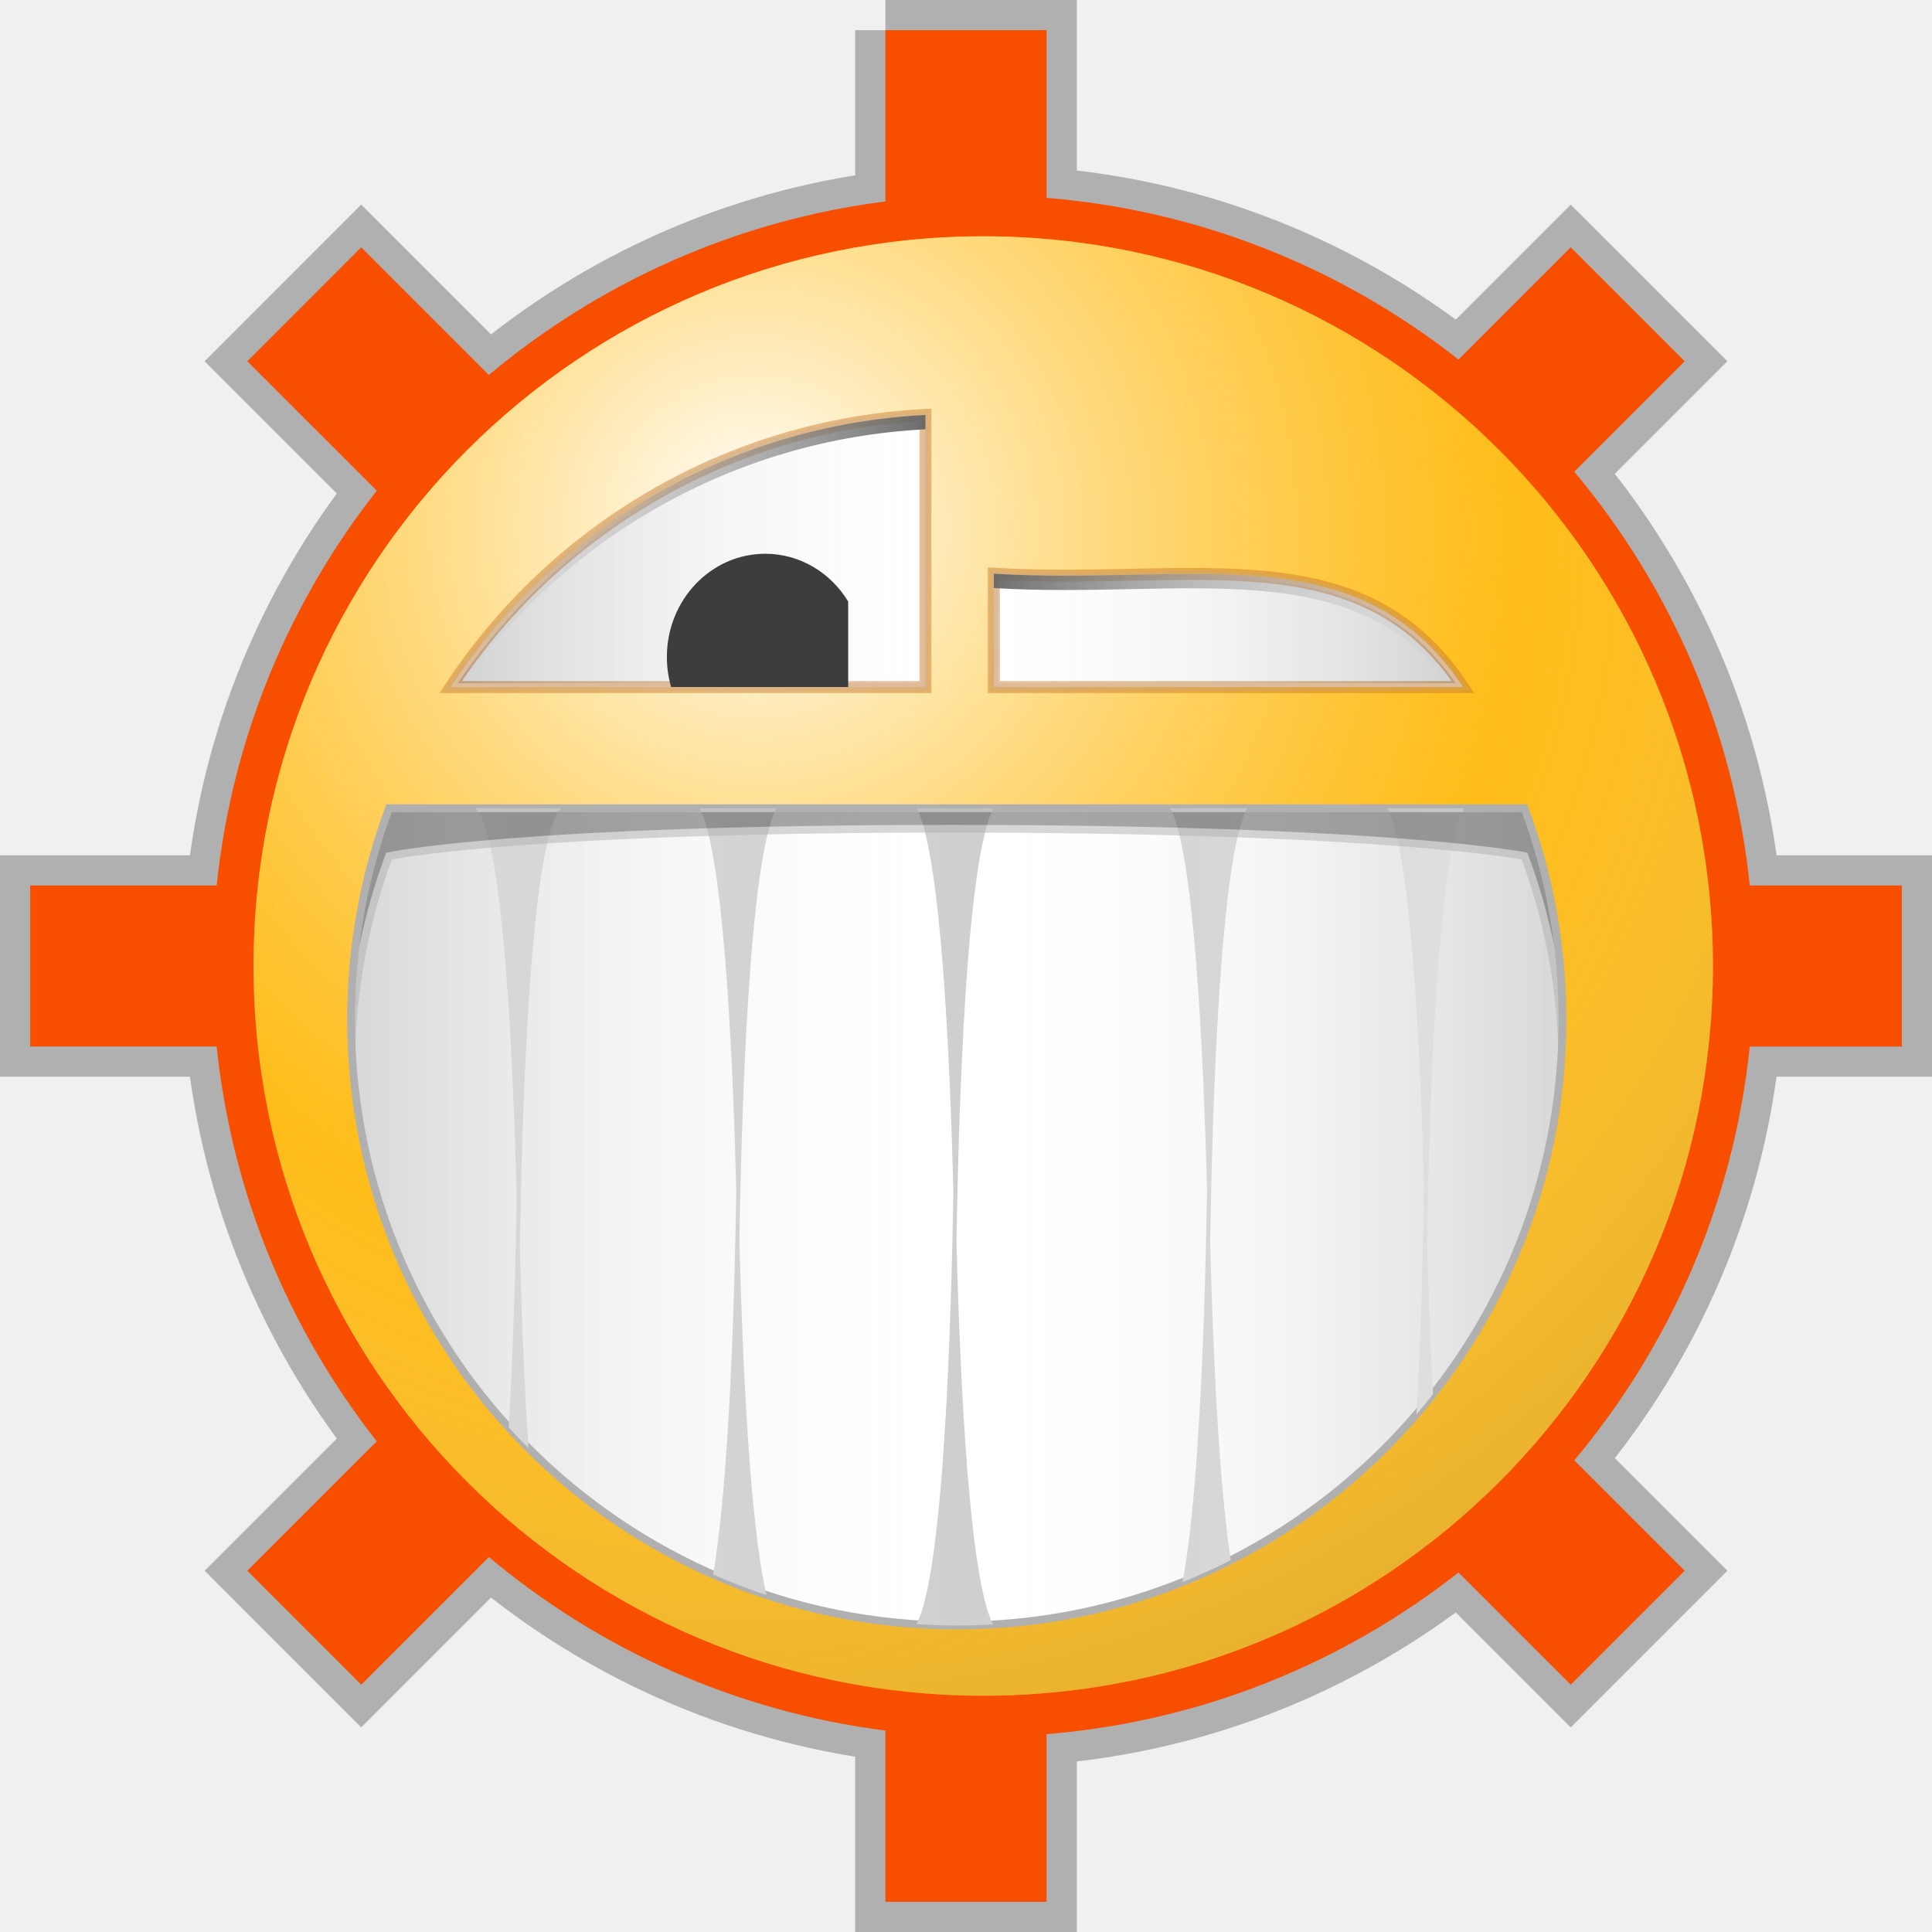
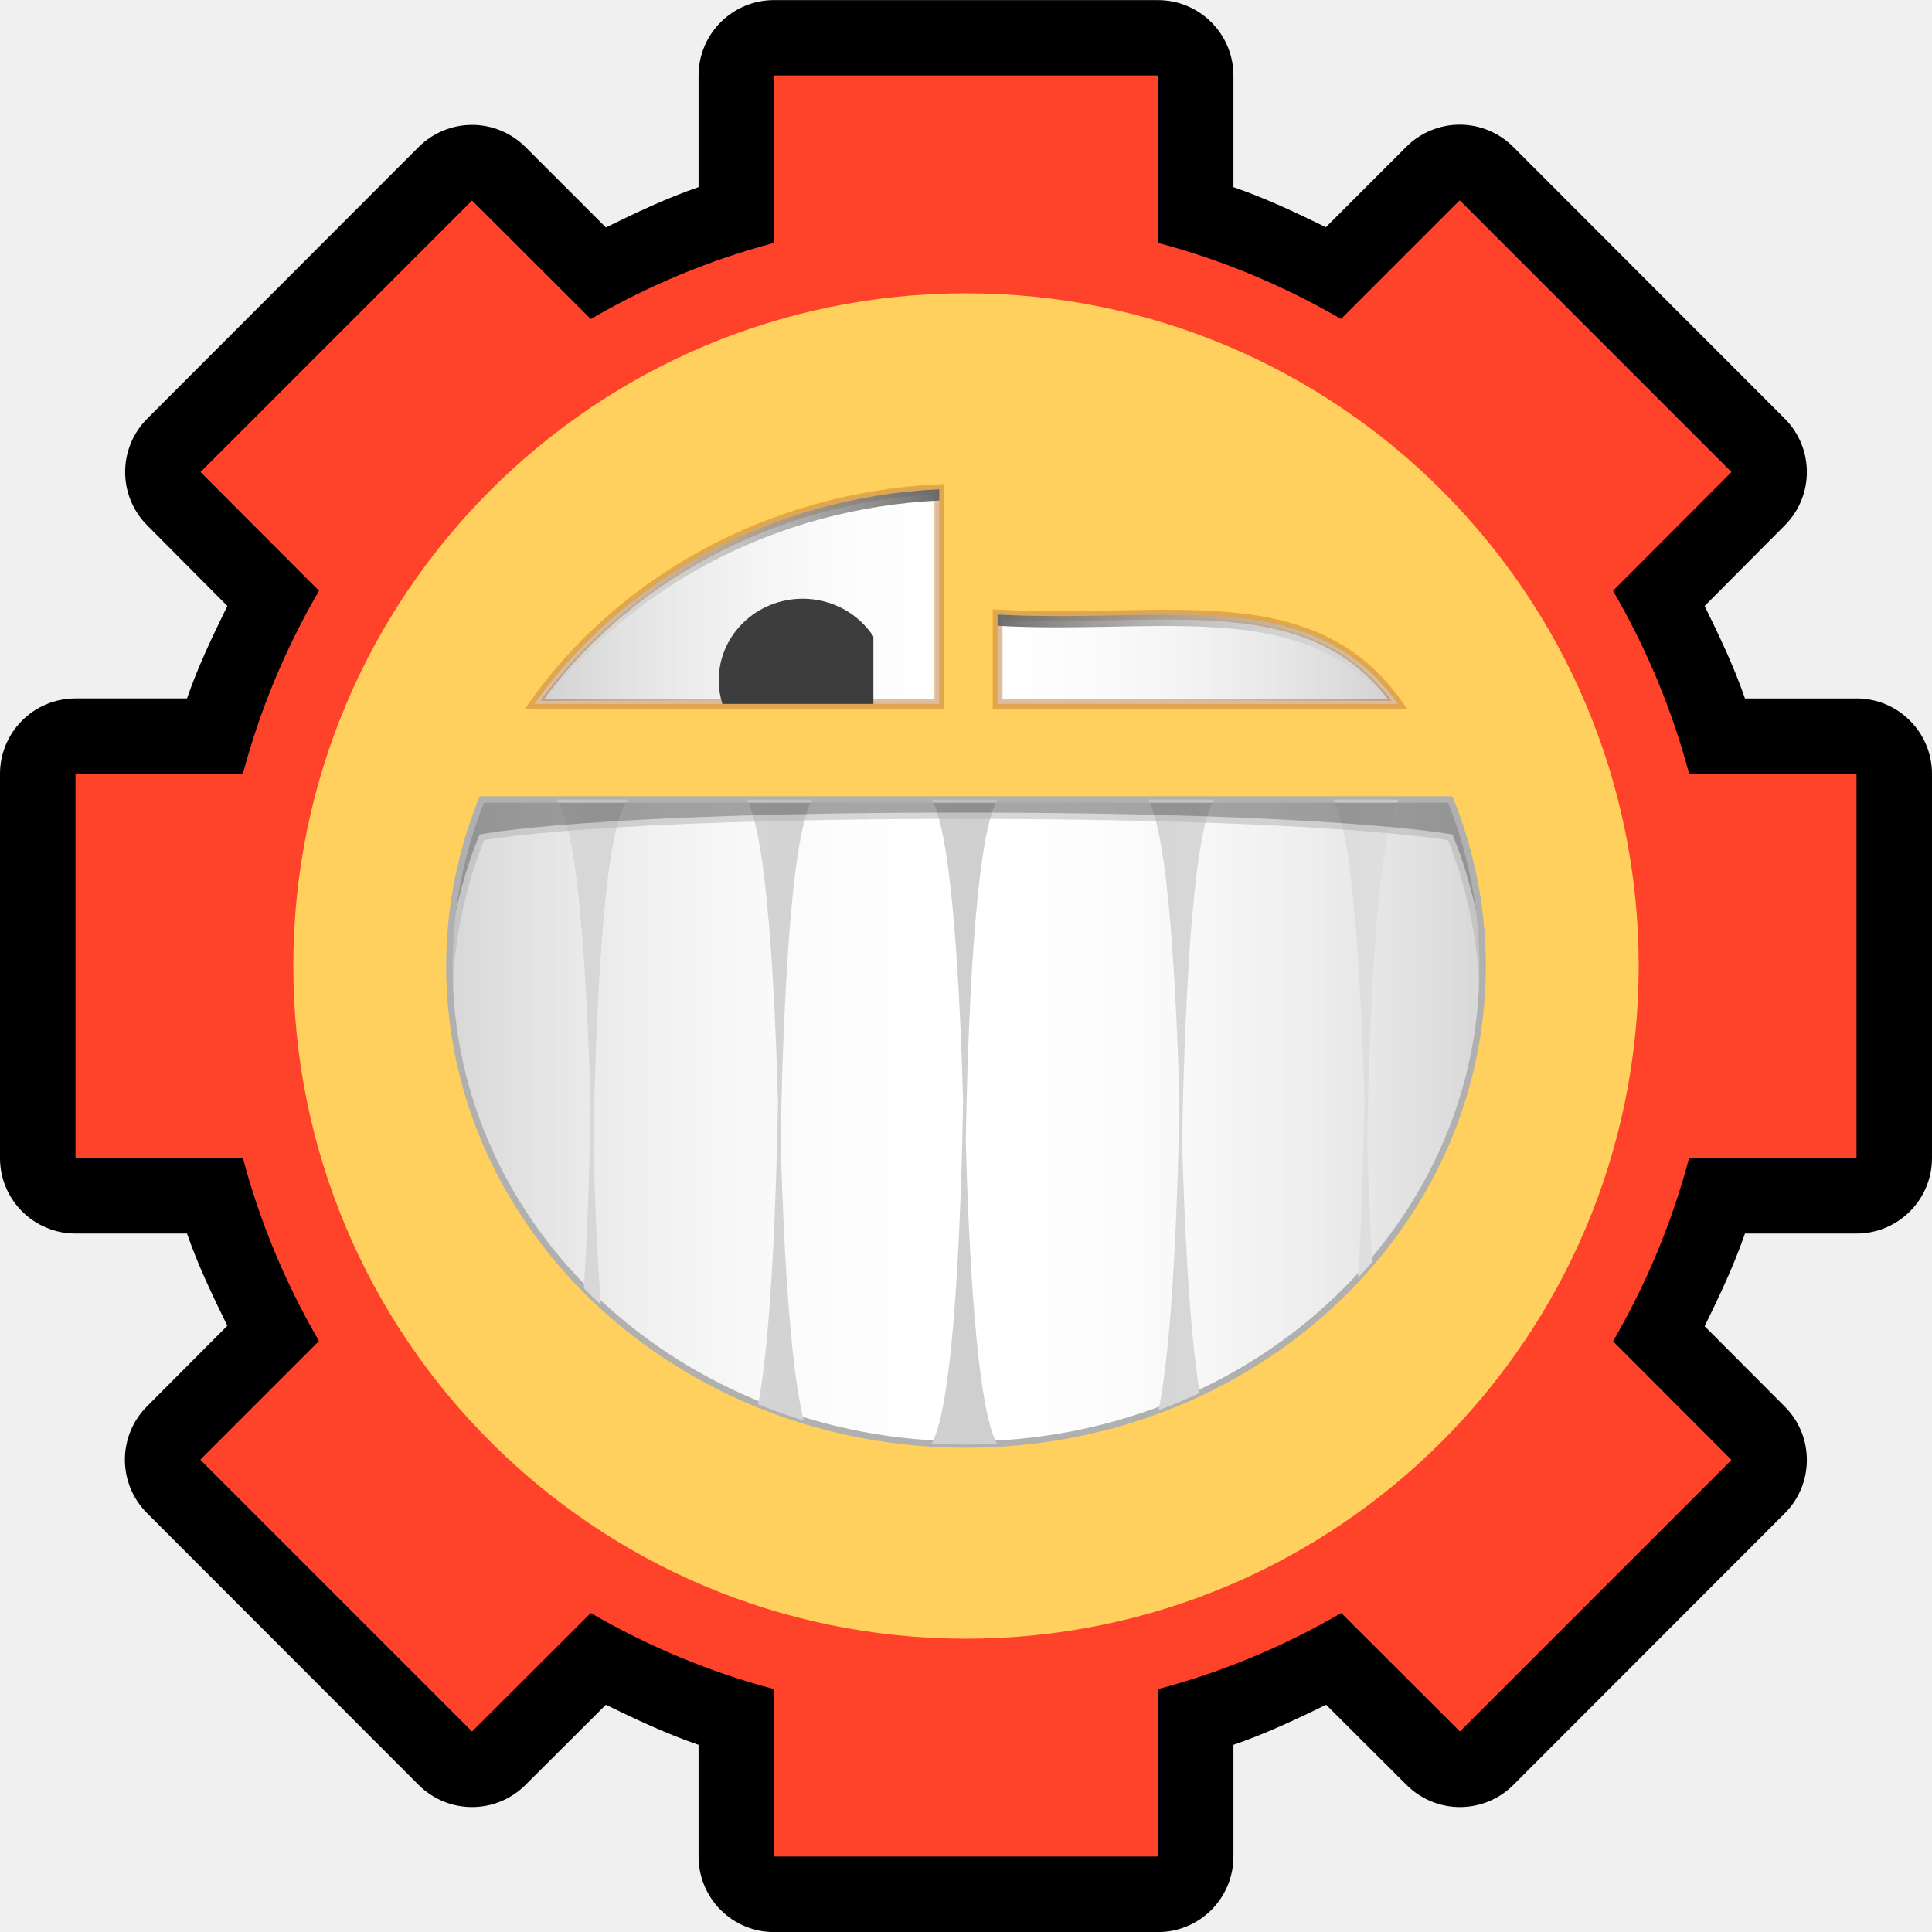
<svg xmlns="http://www.w3.org/2000/svg" xmlns:xlink="http://www.w3.org/1999/xlink" width="256" height="256" id="svg2" version="1.1">
  <defs id="defs4">
    <radialGradient xlink:href="#linearGradient3891-1" id="radialGradient4426" gradientUnits="userSpaceOnUse" gradientTransform="matrix(0.5072788,-0.4966607,0.1381828,0.1376713,-381.7338,659.0263)" cx="-108.378" cy="900.442" fx="-108.378" fy="900.442" r="210.186" />
    <linearGradient id="linearGradient3891-1">
      <stop style="stop-color:#000000;stop-opacity:1;" offset="0" id="stop3893-2" />
      <stop style="stop-color:#ffffff;stop-opacity:0.45;" offset="1" id="stop3895-2" />
    </linearGradient>
    <radialGradient xlink:href="#linearGradient3891-1" id="radialGradient4423" gradientUnits="userSpaceOnUse" gradientTransform="matrix(0.5072788,-0.4966607,0.1381828,0.1376713,-360.5818,680.1)" cx="-106.378" cy="958.442" fx="-106.378" fy="958.442" r="210.186" />
    <linearGradient id="linearGradient3289">
      <stop style="stop-color:#000000;stop-opacity:1;" offset="0" id="stop3291" />
      <stop style="stop-color:#ffffff;stop-opacity:0.45;" offset="1" id="stop3293" />
    </linearGradient>
    <radialGradient xlink:href="#linearGradient3891-1" id="radialGradient4420" gradientUnits="userSpaceOnUse" gradientTransform="matrix(0.5072788,-0.4966607,0.1405425,0.1400222,-343.4019,697.2163)" cx="-107.411" cy="1012.099" fx="-107.411" fy="1012.099" r="203.189" />
    <linearGradient id="linearGradient3296">
      <stop style="stop-color:#000000;stop-opacity:1;" offset="0" id="stop3298" />
      <stop style="stop-color:#ffffff;stop-opacity:0.45;" offset="1" id="stop3300" />
    </linearGradient>
    <radialGradient xlink:href="#linearGradient3891-1" id="radialGradient4417" gradientUnits="userSpaceOnUse" gradientTransform="matrix(0.5072788,-0.4966607,0.1447934,0.1442574,-328.5021,712.0609)" cx="-106.186" cy="1065.724" fx="-106.186" fy="1065.724" r="199.394" />
    <linearGradient id="linearGradient3303">
      <stop style="stop-color:#000000;stop-opacity:1;" offset="0" id="stop3305" />
      <stop style="stop-color:#ffffff;stop-opacity:0.45;" offset="1" id="stop3307" />
    </linearGradient>
    <radialGradient xlink:href="#linearGradient3891-1" id="radialGradient4414" gradientUnits="userSpaceOnUse" gradientTransform="matrix(0.5072788,-0.4966607,0.1546722,0.1540997,-319.2762,721.2527)" cx="-102.559" cy="1122.456" fx="-102.559" fy="1122.456" r="185.194" />
    <linearGradient id="linearGradient3310">
      <stop style="stop-color:#000000;stop-opacity:1;" offset="0" id="stop3312" />
      <stop style="stop-color:#ffffff;stop-opacity:0.45;" offset="1" id="stop3314" />
    </linearGradient>
    <linearGradient xlink:href="#linearGradient3916-0" id="linearGradient4411" gradientUnits="userSpaceOnUse" gradientTransform="matrix(0.5072788,-0.4966607,0.5028733,0.5010118,-710.1165,331.8591)" x1="-302.879" y1="998.824" x2="87.749" y2="998.824" />
    <linearGradient id="linearGradient3916-0">
      <stop style="stop-color:#636363;stop-opacity:1;" offset="0" id="stop3918-6" />
      <stop id="stop3924-0" offset="0.5" style="stop-color:#ffffff;stop-opacity:0;" />
      <stop style="stop-color:#474747;stop-opacity:1;" offset="1" id="stop3920-3" />
    </linearGradient>
    <radialGradient xlink:href="#linearGradient3985-7" id="radialGradient4405" gradientUnits="userSpaceOnUse" gradientTransform="matrix(0.580215,-0.569297,0.3501215,0.3480737,-513.7785,512.8488)" cx="-107.068" cy="1233.517" fx="-107.068" fy="1233.517" r="69.677" />
    <linearGradient id="linearGradient3985-7">
      <stop style="stop-color:#ffffff;stop-opacity:1;" offset="0" id="stop3987-6" />
      <stop style="stop-color:#363411;stop-opacity:0;" offset="1" id="stop3989-0" />
    </linearGradient>
    <radialGradient xlink:href="#linearGradient3997-9" id="radialGradient4402" gradientUnits="userSpaceOnUse" gradientTransform="matrix(1.030731,0.7014074,-0.569199,0.8159091,-294.1874,510.6773)" cx="-260.303" cy="289.108" fx="-260.303" fy="289.108" r="398" />
    <linearGradient id="linearGradient3997-9">
      <stop style="stop-color:#ffffff;stop-opacity:1;" offset="0" id="stop3999-5" />
      <stop id="stop4005-4" offset="0.444" style="stop-color:#ffffff;stop-opacity:0;" />
      <stop style="stop-color:#d3ca32;stop-opacity:0.82;" offset="1" id="stop4001-9" />
    </linearGradient>
    <radialGradient r="398" fy="289.108" fx="-260.303" cy="289.108" cx="-260.303" gradientTransform="matrix(1.030731,0.7014074,-0.569199,0.8159091,-294.1874,510.6773)" gradientUnits="userSpaceOnUse" id="radialGradient3348" xlink:href="#linearGradient3997-9" />
    <radialGradient xlink:href="#linearGradient4726" id="radialGradient4066" gradientUnits="userSpaceOnUse" gradientTransform="matrix(1.573326,-0.09782065,0.1083564,1.722017,-311.5476,1813.375)" cx="360.427" cy="365.369" fx="360.427" fy="365.369" r="277.863" />
    <linearGradient id="linearGradient4726">
      <stop style="stop-color:#ffffff;stop-opacity:0;" offset="0" id="stop4728" />
      <stop id="stop4734" offset="0.5" style="stop-color:#ffffff;stop-opacity:0.739;" />
      <stop style="stop-color:#000000;stop-opacity:1;" offset="1" id="stop4730" />
    </linearGradient>
    <radialGradient xlink:href="#linearGradient4003" id="radialGradient4010" cx="411.429" cy="432.362" fx="411.429" fy="432.362" r="154.286" gradientUnits="userSpaceOnUse" />
    <linearGradient id="linearGradient4003">
      <stop style="stop-color:#0d300c;stop-opacity:1;" offset="0" id="stop4006" />
      <stop style="stop-color:#3ba246;stop-opacity:0;" offset="1" id="stop4008" />
    </linearGradient>
    <radialGradient xlink:href="#linearGradient4754" id="radialGradient4061" gradientUnits="userSpaceOnUse" gradientTransform="matrix(1.269513,0,0,1.324442,-162.4555,1924.639)" cx="358.749" cy="363.729" fx="358.749" fy="363.729" r="287.142" />
    <linearGradient id="linearGradient4754">
      <stop style="stop-color:#9ef58c;stop-opacity:0;" offset="0" id="stop4756" />
      <stop id="stop4762" offset="0.768" style="stop-color:#c5ffba;stop-opacity:1;" />
      <stop style="stop-color:#9ef58c;stop-opacity:0;" offset="1" id="stop4758" />
    </linearGradient>
-     <filter id="filter4480" x="-1.002" width="3.004" y="-1.002" height="3.004" color-interpolation-filters="sRGB">
-       <feGaussianBlur stdDeviation="128.807" id="feGaussianBlur4482" />
-     </filter>
    <radialGradient xlink:href="#linearGradient4813" id="radialGradient4012" gradientUnits="userSpaceOnUse" gradientTransform="matrix(2.089511,-0.4645352,0.3606182,1.622085,-545.7858,-73.90614)" cx="377.251" cy="399.783" fx="377.251" fy="399.783" r="154.286" />
    <linearGradient id="linearGradient4813">
      <stop style="stop-color:#ffffff;stop-opacity:0.607" offset="0" id="stop4815" />
      <stop style="stop-color:#a5c20f;stop-opacity:0;" offset="1" id="stop4817" />
    </linearGradient>
    <radialGradient r="154.286" fy="399.783" fx="377.251" cy="399.783" cx="377.251" gradientTransform="matrix(2.089511,-0.4645352,0.3606182,1.622085,-545.7858,-73.90614)" gradientUnits="userSpaceOnUse" id="radialGradient3394" xlink:href="#linearGradient4813" />
    <linearGradient xlink:href="#linearGradient3970" id="linearGradient4361" gradientUnits="userSpaceOnUse" gradientTransform="matrix(2.010001,0,0,1.829914,-904.7416,-3851.322)" x1="1274.651" y1="2400.777" x2="904.444" y2="2521.296" />
    <linearGradient id="linearGradient3970">
      <stop style="stop-color:#fffacf;stop-opacity:1;" offset="0" id="stop3972" />
      <stop style="stop-color:#ff7000;stop-opacity:1;" offset="1" id="stop3974" />
    </linearGradient>
    <linearGradient xlink:href="#linearGradient3970" id="linearGradient4363" gradientUnits="userSpaceOnUse" gradientTransform="matrix(2.010001,0,0,1.829914,-904.7416,-3851.322)" x1="1274.651" y1="2400.777" x2="904.444" y2="2521.296" />
    <linearGradient id="linearGradient3411">
      <stop style="stop-color:#fffacf;stop-opacity:1;" offset="0" id="stop3413" />
      <stop style="stop-color:#ff7000;stop-opacity:1;" offset="1" id="stop3415" />
    </linearGradient>
    <radialGradient xlink:href="#linearGradient3970" id="radialGradient4365" gradientUnits="userSpaceOnUse" gradientTransform="matrix(1.604891,2.006225,-1.496628,1.250257,3100.037,-4583.111)" cx="1045.183" cy="2398.689" fx="1045.183" fy="2398.689" r="191.229" />
    <linearGradient id="linearGradient3418">
      <stop style="stop-color:#fffacf;stop-opacity:1;" offset="0" id="stop3420" />
      <stop style="stop-color:#ff7000;stop-opacity:1;" offset="1" id="stop3422" />
    </linearGradient>
    <radialGradient r="191.229" fy="2398.689" fx="1045.183" cy="2398.689" cx="1045.183" gradientTransform="matrix(1.604891,2.006225,-1.496628,1.250257,3100.037,-4583.111)" gradientUnits="userSpaceOnUse" id="radialGradient3428" xlink:href="#linearGradient3970" />
-     <radialGradient xlink:href="#linearGradient7171-6" id="radialGradient4653" gradientUnits="userSpaceOnUse" gradientTransform="matrix(-0.8235063,2.207991,-2.234966,-0.8335679,4792.349,2210.346)" cx="427.061" cy="1784.754" fx="427.061" fy="1784.754" r="444.467" />
    <linearGradient id="linearGradient7171-6">
      <stop style="stop-color:#ffffff;stop-opacity:1;" offset="0" id="stop7173-1" />
      <stop id="stop7179-3" offset="0.441" style="stop-color:#ffdf95;stop-opacity:0.117;" />
      <stop style="stop-color:#aa7500;stop-opacity:1;" offset="1" id="stop7175-4" />
    </linearGradient>
-     <linearGradient xlink:href="#linearGradient7190-7" id="linearGradient4675" gradientUnits="userSpaceOnUse" gradientTransform="matrix(0.636924,0,0,0.636924,-879.6613,345.8033)" x1="258.531" y1="1624.547" x2="921.688" y2="1624.547" />
    <linearGradient id="linearGradient7190-7">
      <stop style="stop-color:#000000;stop-opacity:1;" offset="0" id="stop7192-6" />
      <stop id="stop7198-8" offset="0.5" style="stop-color:#ffffff;stop-opacity:0;" />
      <stop style="stop-color:#000000;stop-opacity:1;" offset="1" id="stop7194-5" />
    </linearGradient>
-     <linearGradient xlink:href="#linearGradient7190-7" id="linearGradient4672" gradientUnits="userSpaceOnUse" gradientTransform="matrix(0.636924,0,0,0.636924,-879.6613,345.8033)" x1="193.812" y1="2057.453" x2="986.375" y2="2057.453" />
    <linearGradient id="linearGradient3451">
      <stop style="stop-color:#000000;stop-opacity:1;" offset="0" id="stop3453" />
      <stop id="stop3455" offset="0.5" style="stop-color:#ffffff;stop-opacity:0;" />
      <stop style="stop-color:#000000;stop-opacity:1;" offset="1" id="stop3457" />
    </linearGradient>
-     <linearGradient xlink:href="#linearGradient7374" id="linearGradient4669" gradientUnits="userSpaceOnUse" gradientTransform="matrix(0.9899948,0,0,0.9899948,-744.953,-1823.596)" x1="42.322" y1="3515.008" x2="455.802" y2="3515.008" />
    <linearGradient id="linearGradient7374">
      <stop style="stop-color:#d8d8d8;stop-opacity:1;" offset="0" id="stop7376" />
      <stop id="stop7382" offset="0.5" style="stop-color:#cfcfcf;stop-opacity:1;" />
      <stop style="stop-color:#dfdfdf;stop-opacity:1;" offset="1" id="stop7378" />
    </linearGradient>
-     <linearGradient xlink:href="#linearGradient7455" id="linearGradient4665" gradientUnits="userSpaceOnUse" gradientTransform="matrix(0.9899948,0,0,0.9899948,-744.953,-1823.596)" x1="31.875" y1="3236.5" x2="455.312" y2="3236.5" />
    <linearGradient id="linearGradient7455">
      <stop style="stop-color:#b2b2b2;stop-opacity:0;" offset="0" id="stop7457" />
      <stop id="stop7463" offset="0.5" style="stop-color:#5e5e5e;stop-opacity:1;" />
      <stop style="stop-color:#b2b2b2;stop-opacity:0;" offset="1" id="stop7459" />
    </linearGradient>
+     <linearGradient xlink:href="#linearGradient7455" id="linearGradient3091" gradientUnits="userSpaceOnUse" gradientTransform="matrix(0.2931043,0,0,0.2712078,56.39631,-4.008887)" x1="31.875" y1="3236.5" x2="455.312" y2="3236.5" />
+     <linearGradient xlink:href="#linearGradient7374" id="linearGradient3095" gradientUnits="userSpaceOnUse" gradientTransform="matrix(0.2931043,0,0,0.2712078,56.39631,-4.008887)" x1="42.322" y1="3515.008" x2="455.802" y2="3515.008" />
+     <linearGradient xlink:href="#linearGradient7190-7" id="linearGradient3098" gradientUnits="userSpaceOnUse" gradientTransform="matrix(0.1885719,0,0,0.1744845,16.51369,590.2951)" x1="193.812" y1="2057.453" x2="986.375" y2="2057.453" />
+     <linearGradient xlink:href="#linearGradient7190-7" id="linearGradient3101" gradientUnits="userSpaceOnUse" gradientTransform="matrix(0.1885719,0,0,0.1744845,16.51369,590.2951)" x1="258.531" y1="1624.547" x2="921.688" y2="1624.547" />
+     <linearGradient xlink:href="#linearGradient7190-7" id="linearGradient3902" gradientUnits="userSpaceOnUse" gradientTransform="matrix(0.1885719,0,0,0.1744845,16.51369,590.2951)" x1="258.531" y1="1624.547" x2="921.688" y2="1624.547" />
+     <linearGradient xlink:href="#linearGradient7190-7" id="linearGradient3904" gradientUnits="userSpaceOnUse" gradientTransform="matrix(0.1885719,0,0,0.1744845,16.51369,590.2951)" x1="193.812" y1="2057.453" x2="986.375" y2="2057.453" />
+     <linearGradient xlink:href="#linearGradient7374" id="linearGradient3906" gradientUnits="userSpaceOnUse" gradientTransform="matrix(0.2931043,0,0,0.2712078,56.39631,-4.008887)" x1="42.322" y1="3515.008" x2="455.802" y2="3515.008" />
+     <linearGradient xlink:href="#linearGradient7455" id="linearGradient3908" gradientUnits="userSpaceOnUse" gradientTransform="matrix(0.2931043,0,0,0.2712078,56.39631,-4.008887)" x1="31.875" y1="3236.5" x2="455.312" y2="3236.5" />
  </defs>
  <g id="layer1" transform="translate(0,-796.3622)">
-     <g transform="matrix(0.32,0,0,0.32,288,427.6063)" style="display:inline" id="g4683">
-       <path style="fill:#ea6f00;fill-opacity:1;fill-rule:nonzero;stroke:#b0b0b0;stroke-width:25;stroke-miterlimit:4;stroke-opacity:1;stroke-dasharray:none" d="m -533.375,1164.862 0,70.914 c -62.014,7.883 -118.533,33.596 -164.199,71.849 l -52.856,-52.856 -47.163,47.184 53.6,53.6 c -36.132,46.014 -59.897,102.18 -66.283,163.455 l -77.224,0 0,66.708 77.224,0 c 6.386,61.276 30.151,117.442 66.283,163.456 l -53.6,53.6 47.163,47.184 52.856,-52.856 c 45.665,38.253 102.185,63.966 164.199,71.849 l 0,70.914 66.75,0 0,-69.427 c 64.048,-5.228 122.779,-29.413 170.572,-66.942 l 46.462,46.462 47.184,-47.184 -45.718,-45.718 c 39.714,-47.415 65.922,-106.519 72.678,-171.337 l 62.947,0 0,-66.708 -62.947,0 c -6.755,-64.818 -32.963,-123.922 -72.678,-171.337 l 45.718,-45.718 -47.184,-47.184 -46.462,46.462 c -47.793,-37.529 -106.524,-61.713 -170.572,-66.942 l 0,-69.427 -66.75,0 z m 66.75,103.525 c 54.808,4.982 105.096,25.426 146.481,56.935 l -146.481,146.481 0,-203.416 z m -66.75,1.657 0,201.781 -140.193,-140.193 c 39.312,-32.206 87.406,-54.105 140.193,-61.588 z M -272.11,1371.656 c 33.653,41.081 56.047,91.759 62.501,147.352 l -209.875,0 147.373,-147.352 z m -447.792,7.988 139.364,139.364 -195.577,0 c 6.042,-52.045 26.072,-99.776 56.213,-139.364 z m -56.213,206.072 195.577,0 -139.364,139.364 c -30.141,-39.588 -50.171,-87.319 -56.213,-139.364 z m 356.632,0 209.875,0 c -6.454,55.593 -28.849,106.271 -62.501,147.352 l -147.373,-147.352 z m -113.892,47.184 0,201.781 c -52.787,-7.483 -100.881,-29.382 -140.193,-61.588 l 140.193,-140.193 z m 66.75,0.021 146.481,146.481 c -41.385,31.509 -91.673,51.953 -146.481,56.935 l 0,-203.416 z" id="path7200" />
-       <path id="rect7136" d="m -533.375,1164.862 0,70.914 c -62.014,7.883 -118.533,33.596 -164.199,71.849 l -52.856,-52.856 -47.163,47.184 53.6,53.6 c -36.132,46.014 -59.897,102.18 -66.283,163.455 l -77.224,0 0,66.708 77.224,0 c 6.386,61.276 30.151,117.442 66.283,163.456 l -53.6,53.6 47.163,47.184 52.856,-52.856 c 45.665,38.253 102.185,63.966 164.199,71.849 l 0,70.914 66.75,0 0,-69.427 c 64.048,-5.228 122.779,-29.413 170.572,-66.942 l 46.462,46.462 47.184,-47.184 -45.718,-45.718 c 39.714,-47.415 65.922,-106.519 72.678,-171.337 l 62.947,0 0,-66.708 -62.947,0 c -6.755,-64.818 -32.963,-123.922 -72.678,-171.337 l 45.718,-45.718 -47.184,-47.184 -46.462,46.462 c -47.793,-37.529 -106.524,-61.713 -170.572,-66.942 l 0,-69.427 -66.75,0 z m 66.75,103.525 c 54.808,4.982 105.096,25.426 146.481,56.935 l -146.481,146.481 0,-203.416 z m -66.75,1.657 0,201.781 -140.193,-140.193 c 39.312,-32.206 87.406,-54.105 140.193,-61.588 z M -272.11,1371.656 c 33.653,41.081 56.047,91.759 62.501,147.352 l -209.875,0 147.373,-147.352 z m -447.792,7.988 139.364,139.364 -195.577,0 c 6.042,-52.045 26.072,-99.776 56.213,-139.364 z m -56.213,206.072 195.577,0 -139.364,139.364 c -30.141,-39.588 -50.171,-87.319 -56.213,-139.364 z m 356.632,0 209.875,0 c -6.454,55.593 -28.849,106.271 -62.501,147.352 l -147.373,-147.352 z m -113.892,47.184 0,201.781 c -52.787,-7.483 -100.881,-29.382 -140.193,-61.588 l 140.193,-140.193 z m 66.75,0.021 146.481,146.481 c -41.385,31.509 -91.673,51.953 -146.481,56.935 l 0,-203.416 z" style="fill:#f74e00;fill-opacity:1;fill-rule:nonzero;stroke:none" />
-       <path transform="matrix(0.6798248,0,0,0.6798248,-893.916,238.1122)" d="m 1034.396,1933.215 c 0,245.472 -198.995,444.467 -444.467,444.467 -245.472,0 -444.467,-198.995 -444.467,-444.467 0,-245.472 198.995,-444.467 444.467,-444.467 245.472,0 444.467,198.995 444.467,444.467 z" id="path7018" style="fill:#ffb808;fill-opacity:1;fill-rule:nonzero;stroke:none" />
-       <path transform="matrix(0.6798248,0,0,0.6798248,-893.916,238.1122)" style="fill:url(#radialGradient4653);fill-opacity:1;fill-rule:nonzero;stroke:none" id="path7161" d="m 1034.396,1933.215 c 0,245.472 -198.995,444.467 -444.467,444.467 -245.472,0 -444.467,-198.995 -444.467,-444.467 0,-245.472 198.995,-444.467 444.467,-444.467 245.472,0 444.467,198.995 444.467,444.467 z" />
-       <path id="path7186" d="m -516.794,1324.178 c -82.222,4.194 -153.991,47.981 -196.61,112.676 l 196.61,0 0,-112.676 z m 28.323,65.742 0,46.933 194.262,0 c -42.211,-64.074 -113.027,-42.029 -194.262,-46.933 z" style="fill:#ffffff;fill-opacity:1;fill-rule:nonzero;stroke:#cb7722;stroke-width:4.95;stroke-miterlimit:4;stroke-opacity:0.468;stroke-dasharray:none" />
-       <path id="path7027" d="m -738.881,1487.032 c -10.172,27.278 -15.744,56.794 -15.744,87.617 0,138.519 112.29,250.809 250.809,250.809 138.519,0 250.809,-112.29 250.809,-250.809 0,-30.823 -5.552,-60.339 -15.724,-87.617 z" style="fill:#ffffff;fill-opacity:1;fill-rule:nonzero;stroke:#b0b0b0;stroke-width:3.185;stroke-miterlimit:4;stroke-opacity:1;stroke-dasharray:none" />
-       <path style="opacity:0.184;fill:url(#linearGradient4675);fill-opacity:1;fill-rule:nonzero;stroke:#b0b0b0;stroke-width:3.185;stroke-miterlimit:4;stroke-opacity:1;stroke-dasharray:none" d="m -516.794,1324.178 c -82.222,4.194 -153.991,47.981 -196.61,112.676 l 196.61,0 0,-112.676 z m 28.323,65.742 0,46.933 194.262,0 c -42.211,-64.074 -113.027,-42.029 -194.262,-46.933 z" id="path7211" />
-       <path style="opacity:0.158;fill:url(#linearGradient4672);fill-opacity:1;fill-rule:nonzero;stroke:#b0b0b0;stroke-width:3.185;stroke-miterlimit:4;stroke-opacity:1;stroke-dasharray:none" d="m -738.881,1487.032 c -10.172,27.278 -15.744,56.794 -15.744,87.617 0,138.519 112.29,250.809 250.809,250.809 138.519,0 250.809,-112.29 250.809,-250.809 0,-30.823 -5.552,-60.339 -15.724,-87.617 z" id="path7188" />
-       <path id="rect7043" d="m -703.054,1487.032 c 11.239,11.548 15.434,99.773 16.998,161.221 -0.424,26.339 -1.341,62.158 -3.304,95.16 2.669,2.933 5.416,5.795 8.22,8.598 -1.872,-27.345 -2.973,-57.463 -3.623,-82.979 0.961,-59.94 4.444,-169.071 17.117,-182.001 l -35.409,0 z m 92.732,0 c 9.903,18.584 13.729,100.58 15.207,158.654 -0.734,45.778 -2.946,120.254 -9.594,158.654 7.187,3.161 14.552,5.991 22.073,8.479 -6.954,-30.271 -9.929,-96.977 -11.186,-146.373 0.916,-56.993 4.136,-158.456 15.346,-179.413 l -31.846,0 z m 89.886,0 c 9.903,18.584 13.729,100.58 15.207,158.654 -0.914,56.816 -4.101,157.824 -15.226,179.214 5.501,0.36 11.047,0.557 16.64,0.557 5.055,0 10.067,-0.163 15.047,-0.458 -9.863,-18.777 -13.691,-100.585 -15.167,-158.554 0.914,-56.993 4.119,-158.456 15.326,-179.413 l -31.826,0 z m 105.033,0 c 9.903,18.584 13.729,100.58 15.207,158.654 -0.754,47.06 -3.059,124.434 -10.151,161.779 6.805,-2.735 13.469,-5.777 19.964,-9.076 -5.085,-33.875 -7.434,-89.333 -8.519,-131.943 0.916,-56.993 4.136,-158.456 15.346,-179.413 l -31.846,0 z m 89.866,0 c 9.903,18.584 13.729,100.58 15.207,158.654 -0.411,25.572 -1.278,60.083 -3.125,92.274 2.345,-2.731 4.619,-5.509 6.847,-8.34 -1.164,-21.558 -1.933,-43.706 -2.428,-63.175 0.913,-56.993 4.119,-158.456 15.326,-179.413 l -31.826,0 z" style="fill:url(#linearGradient4669);fill-opacity:1;fill-rule:nonzero;stroke:none" />
-       <path id="path7369" d="m -738.889,1487.04 c -10.172,27.278 -15.747,56.791 -15.747,87.615 0,3.288 0.091,6.55 0.217,9.807 1.068,-27.215 6.463,-53.304 15.531,-77.622 0,0 52.671,-11.314 232.949,-11.314 180.278,0 237.205,11.314 237.205,11.314 9.082,24.354 14.477,50.486 15.531,77.745 0.129,-3.298 0.186,-6.601 0.186,-9.931 0,-30.823 -5.544,-60.337 -15.716,-87.615 z" style="opacity:0.5;fill:#4e4e4e;fill-opacity:1;fill-rule:nonzero;stroke:#b0b0b0;stroke-width:3.185;stroke-miterlimit:4;stroke-opacity:1;stroke-dasharray:none" />
-       <path id="path7446" d="m -516.79,1324.186 c -82.222,4.194 -153.987,47.979 -196.607,112.674 l 4.053,0 c 43.032,-61.42 112.877,-102.669 192.554,-106.734 l 0,-5.94 z m 28.308,65.742 0,5.94 c 78.606,4.746 147.461,-15.73 190.079,40.992 l 4.207,0 c -42.211,-64.074 -113.051,-42.028 -194.286,-46.932 z" style="fill:url(#linearGradient4665);fill-opacity:1;fill-rule:nonzero;stroke:none" />
-       <path id="path4472" d="m -583.119,1381.659 c -22.5,0 -40.743,19.141 -40.743,42.747 0,4.327 0.616,8.501 1.756,12.438 l 73.325,0 0,-35.412 c -7.236,-11.88 -19.903,-19.772 -34.338,-19.772 z" style="fill:#3d3d3d;fill-opacity:1;fill-rule:nonzero;stroke:none" />
+     <path style="font-size:medium;font-style:normal;font-variant:normal;font-weight:normal;font-stretch:normal;text-indent:0;text-align:start;text-decoration:none;line-height:normal;letter-spacing:normal;word-spacing:normal;text-transform:none;direction:ltr;block-progression:tb;writing-mode:lr-tb;text-anchor:start;baseline-shift:baseline;color:#000000;fill:#000000;fill-opacity:1;fill-rule:nonzero;stroke:none;stroke-width:20.006;marker:none;visibility:visible;display:inline;overflow:visible;enable-background:accumulate;font-family:Sans;-inkscape-font-specification:Sans" d="m 102.562,796.375 a 10.004,10.004 0 0 0 -10,10 l 0,14.781 c -4.265,1.467 -8.28,3.385 -12.281,5.344 L 69.625,815.844 a 10.004,10.004 0 0 0 -14.156,0 l -35.969,36 a 10.004,10.004 0 0 0 0,14.125 l 10.625,10.688 c -1.953,3.987 -3.879,7.999 -5.344,12.25 l -14.781,0 a 10.004,10.004 0 0 0 -10,10 l 0,50.906 a 10.004,10.004 0 0 0 10,10 l 14.781,0 c 1.462,4.239 3.397,8.245 5.344,12.219 l -10.656,10.688 a 10.004,10.004 0 0 0 0,14.125 l 36,36.031 a 10.004,10.004 0 0 0 14.156,0 l 10.656,-10.625 c 3.997,1.957 8.021,3.847 12.281,5.312 l 0,14.781 a 10.004,10.004 0 0 0 10,10.031 l 50.875,0 a 10.004,10.004 0 0 0 10,-10.031 l 0,-14.781 c 4.26,-1.466 8.284,-3.356 12.281,-5.312 l 10.656,10.625 a 10.004,10.004 0 0 0 14.156,0 l 35.969,-36 a 10.004,10.004 0 0 0 0,-14.125 l -10.625,-10.656 c 1.955,-3.993 3.878,-8.026 5.344,-12.281 l 14.781,0 a 10.004,10.004 0 0 0 10,-10 l 0,-50.906 a 10.004,10.004 0 0 0 -10,-10 l -14.781,0 c -1.465,-4.251 -3.391,-8.263 -5.344,-12.25 l 10.625,-10.688 a 10.004,10.004 0 0 0 0,-14.125 l -36,-36.031 a 10.004,10.004 0 0 0 -14.156,0 l -10.656,10.656 c -3.99,-1.955 -7.994,-3.845 -12.25,-5.312 l 0,-14.781 a 10.004,10.004 0 0 0 -10,-10 l -50.875,0 z m 10,20 30.875,0 0,12.156 a 10.004,10.004 0 0 0 7.438,9.688 c 7.71,2.041 14.997,5.122 21.781,9.062 a 10.004,10.004 0 0 0 12.125,-1.594 l 8.656,-8.656 21.875,21.875 -8.656,8.656 a 10.004,10.004 0 0 0 -1.562,12.094 c 3.939,6.777 7.018,14.1 9.062,21.812 a 10.004,10.004 0 0 0 9.656,7.438 l 12.188,0 0,30.875 -12.188,0 a 10.004,10.004 0 0 0 -9.656,7.469 c -2.046,7.727 -5.122,15.034 -9.062,21.812 a 10.004,10.004 0 0 0 1.562,12.094 l 8.656,8.656 -21.875,21.844 -8.656,-8.656 a 10.004,10.004 0 0 0 -12.094,-1.562 c -6.779,3.94 -14.086,7.017 -21.812,9.062 a 10.004,10.004 0 0 0 -7.438,9.688 l 0,12.156 -30.875,0 0,-12.156 A 10.004,10.004 0 0 0 105.125,1010.5 c -7.727,-2.045 -15.034,-5.122 -21.812,-9.062 A 10.004,10.004 0 0 0 71.219,1003 l -8.656,8.656 -21.875,-21.875 8.656,-8.656 a 10.004,10.004 0 0 0 1.562,-12.094 c -3.94,-6.783 -7.022,-14.072 -9.062,-21.781 a 10.004,10.004 0 0 0 -9.656,-7.469 l -12.188,0 0,-30.875 12.188,0 a 10.004,10.004 0 0 0 9.656,-7.438 c 2.044,-7.712 5.124,-15.036 9.062,-21.812 a 10.004,10.004 0 0 0 -1.562,-12.094 l -8.625,-8.656 21.844,-21.844 8.656,8.656 a 10.004,10.004 0 0 0 12.094,1.562 c 6.78,-3.941 14.085,-7.017 21.812,-9.062 a 10.004,10.004 0 0 0 7.438,-9.688 l 0,-12.156 z" id="path3885" />
+     <path id="path3926" d="m 102.563,806.365 0,22.182 c -8.616,2.281 -16.758,5.707 -24.285,10.083 l -15.729,-15.7 -35.981,35.981 15.7,15.729 c -4.37,7.519 -7.802,15.651 -10.083,24.256 l -22.182,0 0,50.904 22.182,0 c 2.279,8.607 5.714,16.736 10.083,24.256 l -15.729,15.729 36.01,36.01 15.729,-15.7 c 7.527,4.375 15.669,7.802 24.285,10.083 l 0,22.182 50.875,0 0,-22.182 c 8.616,-2.281 16.758,-5.708 24.285,-10.083 l 15.729,15.7 35.981,-35.981 -15.7,-15.729 c 4.375,-7.527 7.802,-15.669 10.083,-24.285 l 22.182,0 0,-50.904 -22.182,0 c -2.281,-8.606 -5.712,-16.737 -10.083,-24.256 l 15.7,-15.729 -36.01,-36.01 -15.729,15.729 c -7.521,-4.369 -15.648,-7.804 -24.256,-10.083 l 0,-22.182 -50.875,0 z" style="fill:#ff432a;fill-opacity:1;fill-rule:nonzero;stroke:none" />
+     <path style="fill:#ffd05d;fill-opacity:1;fill-rule:nonzero;stroke:none" id="path7018" d="m 1034.396,1933.215 a 444.467,444.467 0 1 1 -888.934,0 444.467,444.467 0 1 1 888.934,0 z" transform="matrix(0.2005435,0,0,0.2005435,9.693733,536.6681)" />
+     <g id="g3892" transform="matrix(0.9218531,0,0,0.9218531,10.19926,69.93661)">
+       <path id="path7186" d="m 123.947,858.32 c -24.343,1.149 -45.591,13.144 -58.21,30.867 l 58.21,0 0,-30.867 z m 8.386,18.01 0,12.857 57.514,0 c -12.497,-17.553 -33.463,-11.514 -57.514,-12.857 z" style="fill:#ffffff;fill-opacity:1;fill-rule:nonzero;stroke:#cb7722;stroke-width:1.41;stroke-miterlimit:4;stroke-opacity:0.468;stroke-dasharray:none" />
+       <path id="path7027" d="m 58.194,902.933 c -3.012,7.473 -4.661,15.559 -4.661,24.003 0,37.947 33.245,68.709 74.256,68.709 41.011,0 74.256,-30.762 74.256,-68.709 0,-8.444 -1.644,-16.53 -4.655,-24.003 z" style="fill:#ffffff;fill-opacity:1;fill-rule:nonzero;stroke:#b0b0b0;stroke-width:0.907;stroke-miterlimit:4;stroke-opacity:1;stroke-dasharray:none" />
+       <path style="opacity:0.184;fill:url(#linearGradient3902);fill-opacity:1;fill-rule:nonzero;stroke:#b0b0b0;stroke-width:0.907;stroke-miterlimit:4;stroke-opacity:1;stroke-dasharray:none" d="m 123.947,858.32 c -24.343,1.149 -45.591,13.144 -58.21,30.867 l 58.21,0 0,-30.867 z m 8.386,18.01 0,12.857 57.514,0 c -12.497,-17.553 -33.463,-11.514 -57.514,-12.857 z" id="path7211" />
+       <path style="opacity:0.158;fill:url(#linearGradient3904);fill-opacity:1;fill-rule:nonzero;stroke:#b0b0b0;stroke-width:0.907;stroke-miterlimit:4;stroke-opacity:1;stroke-dasharray:none" d="m 58.194,902.933 c -3.012,7.473 -4.661,15.559 -4.661,24.003 0,37.947 33.245,68.709 74.256,68.709 41.011,0 74.256,-30.762 74.256,-68.709 0,-8.444 -1.644,-16.53 -4.655,-24.003 z" id="path7188" />
+       <path id="rect7043" d="m 68.801,902.933 c 3.327,3.164 4.57,27.333 5.033,44.166 -0.125,7.216 -0.397,17.028 -0.978,26.069 0.79,0.803 1.604,1.588 2.434,2.356 -0.554,-7.491 -0.88,-15.742 -1.073,-22.732 0.284,-16.421 1.316,-46.317 5.068,-49.859 l -10.483,0 z m 27.455,0 c 2.932,5.091 4.065,27.554 4.502,43.463 -0.217,12.541 -0.872,32.944 -2.84,43.463 2.128,0.866 4.308,1.641 6.535,2.323 -2.059,-8.293 -2.94,-26.567 -3.312,-40.099 0.271,-15.613 1.225,-43.409 4.543,-49.15 l -9.429,0 z m 26.612,0 c 2.932,5.091 4.065,27.554 4.502,43.463 -0.27,15.565 -1.214,43.236 -4.508,49.096 1.629,0.099 3.271,0.153 4.926,0.153 1.497,0 2.98,-0.044 4.455,-0.125 -2.92,-5.144 -4.054,-27.555 -4.49,-43.436 0.27,-15.613 1.22,-43.409 4.537,-49.15 l -9.423,0 z m 31.097,0 c 2.932,5.091 4.065,27.554 4.502,43.463 -0.223,12.892 -0.906,34.088 -3.005,44.319 2.015,-0.749 3.988,-1.583 5.911,-2.486 -1.505,-9.28 -2.201,-24.473 -2.522,-36.146 0.271,-15.613 1.225,-43.409 4.543,-49.15 l -9.429,0 z m 26.606,0 c 2.932,5.091 4.065,27.554 4.502,43.463 -0.122,7.005 -0.378,16.46 -0.925,25.278 0.694,-0.748 1.368,-1.509 2.027,-2.285 -0.344,-5.906 -0.572,-11.973 -0.719,-17.307 0.27,-15.613 1.22,-43.409 4.538,-49.15 l -9.423,0 z" style="fill:url(#linearGradient3906);fill-opacity:1;fill-rule:nonzero;stroke:none" />
+       <path id="path7369" d="m 58.192,902.935 c -3.012,7.473 -4.662,15.558 -4.662,24.002 0,0.901 0.027,1.794 0.064,2.687 0.316,-7.456 1.913,-14.603 4.598,-21.264 0,0 15.594,-3.1 68.968,-3.1 53.374,0 70.229,3.1 70.229,3.1 2.689,6.672 4.286,13.831 4.598,21.298 0.038,-0.904 0.055,-1.808 0.055,-2.721 0,-8.444 -1.641,-16.529 -4.653,-24.002 z" style="opacity:0.5;fill:#4e4e4e;fill-opacity:1;fill-rule:nonzero;stroke:#b0b0b0;stroke-width:0.907;stroke-miterlimit:4;stroke-opacity:1;stroke-dasharray:none" />
+       <path id="path7446" d="m 123.948,858.322 c -24.343,1.149 -45.59,13.144 -58.209,30.867 l 1.2,0 C 79.679,872.362 100.358,861.062 123.948,859.949 l 0,-1.627 z m 8.381,18.01 0,1.627 c 23.273,1.3 43.658,-4.309 56.276,11.23 l 1.246,0 c -12.497,-17.553 -33.471,-11.513 -57.522,-12.857 z" style="fill:url(#linearGradient3908);fill-opacity:1;fill-rule:nonzero;stroke:none" />
+       <path id="path4472" d="m 104.31,874.066 c -6.661,0 -12.063,5.244 -12.063,11.71 0,1.186 0.182,2.329 0.52,3.407 l 21.709,0 0,-9.701 c -2.142,-3.255 -5.893,-5.417 -10.166,-5.417 z" style="fill:#3d3d3d;fill-opacity:1;fill-rule:nonzero;stroke:none" />
    </g>
  </g>
</svg>
